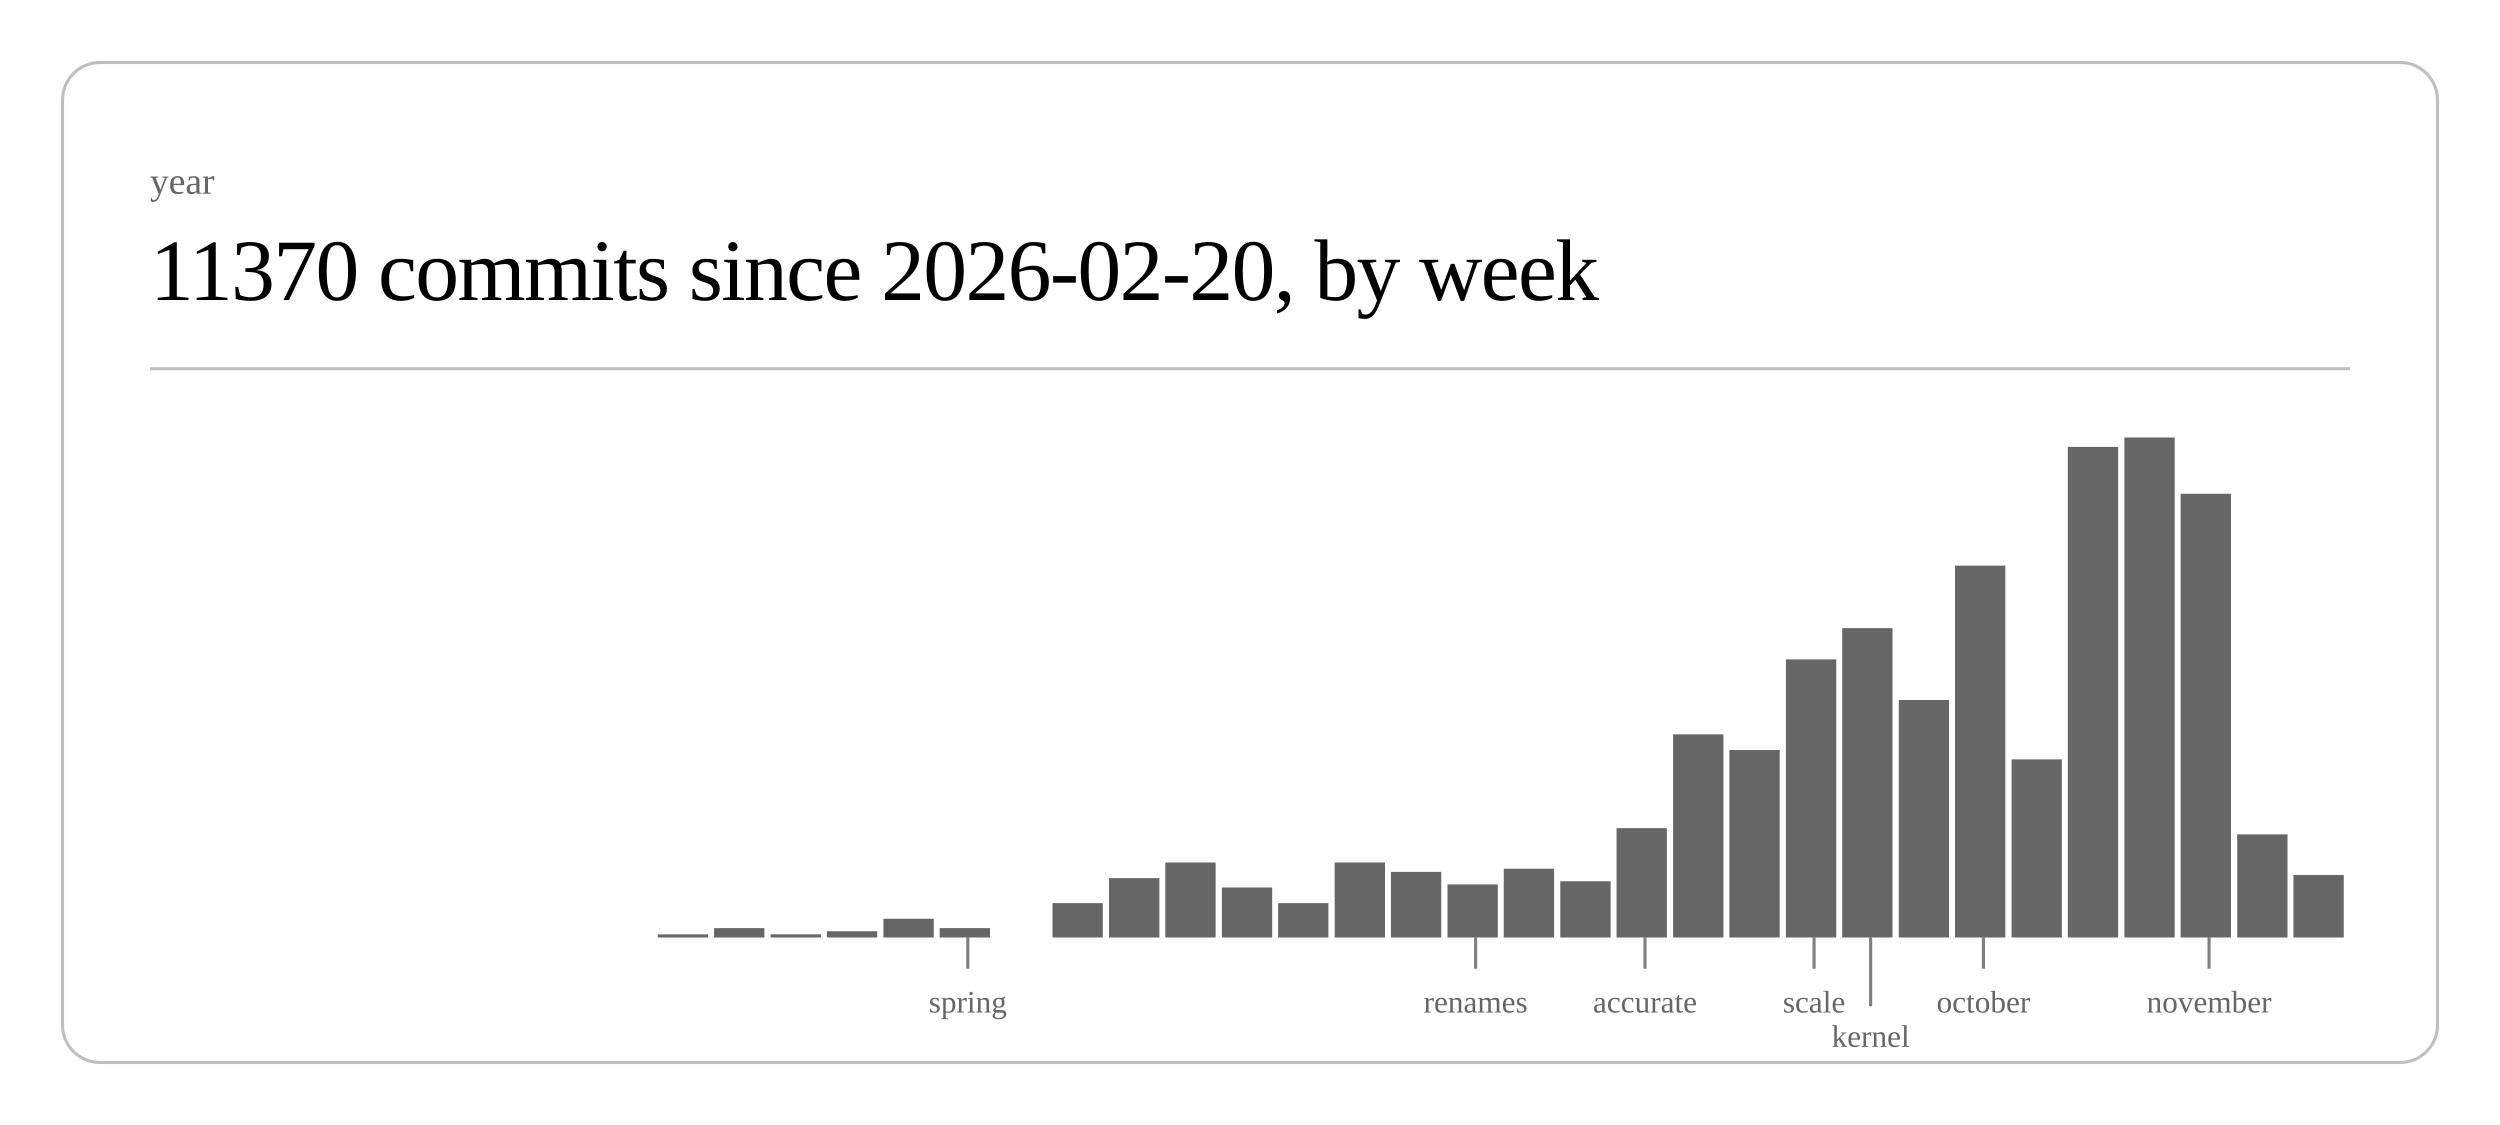
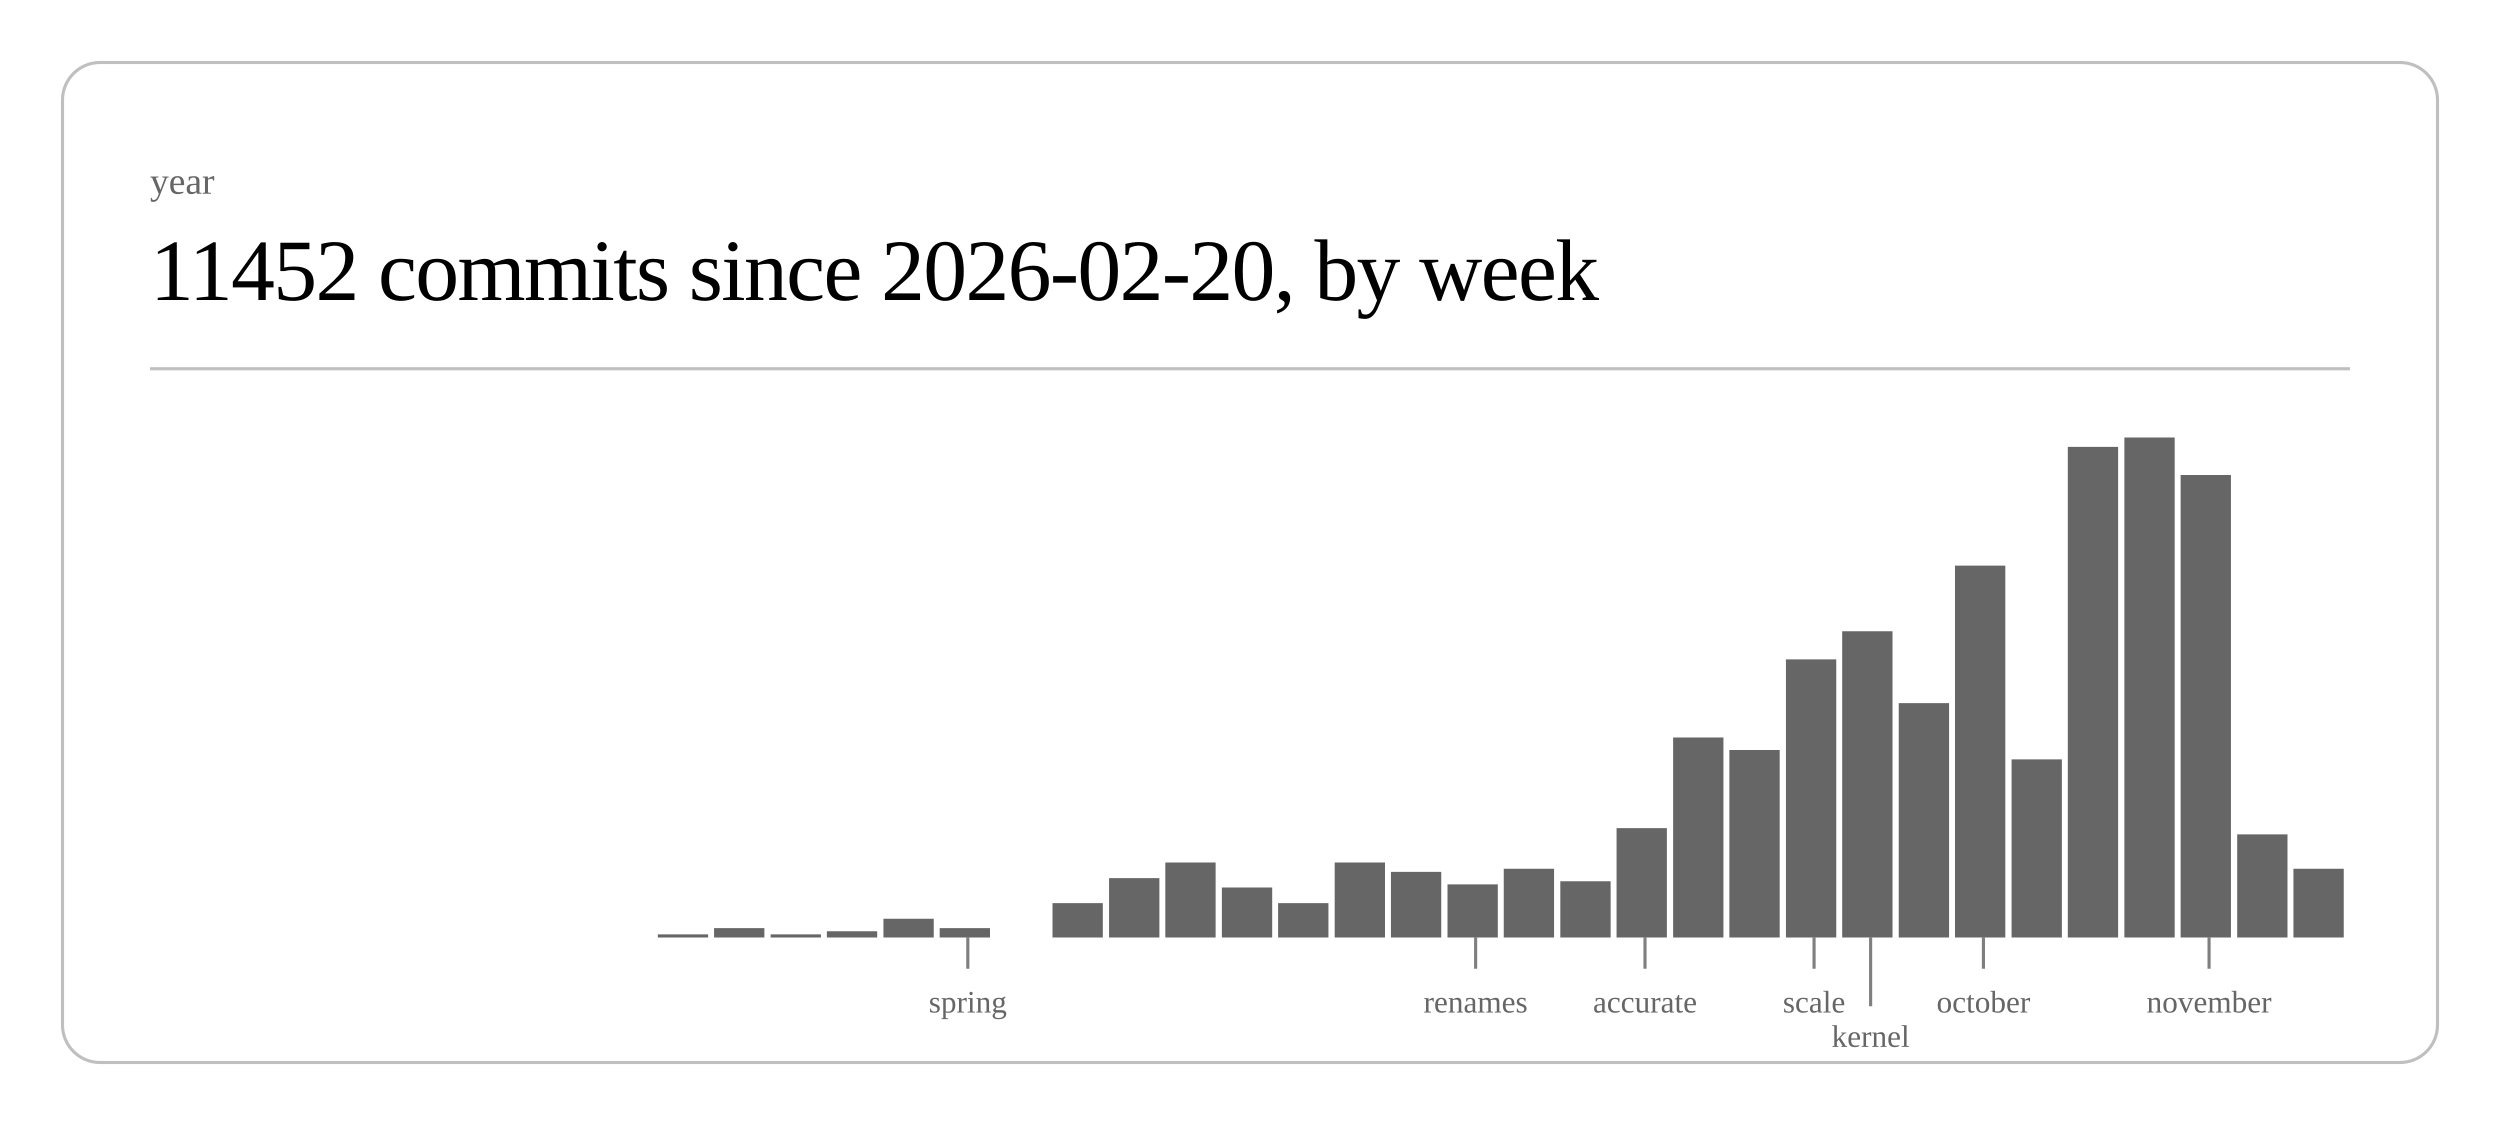
<svg xmlns="http://www.w3.org/2000/svg" class="post-header-svg" viewBox="0 0 800 360" width="800" height="360">
  <rect x="20" y="20" width="760" height="320" rx="12" ry="12" fill="none" stroke="currentColor" stroke-width="1" opacity="0.25" />
  <text fill="currentColor" x="48" y="62" font-size="12" opacity="0.6">year</text>
-   <text fill="currentColor" x="48" y="96" font-size="28" font-weight="300" letter-spacing="-0.5">11370 commits since 2026-02-20, by week</text>
+   <text fill="currentColor" x="48" y="96" font-size="28" font-weight="300" letter-spacing="-0.5">11452 commits since 2026-02-20, by week</text>
  <line stroke="currentColor" x1="48" y1="118" x2="752" y2="118" stroke-width="1" opacity="0.25" />
  <rect x="210.5" y="299" width="16.1" height="1" fill="currentColor" opacity="0.6" />
  <rect x="228.5" y="297" width="16.1" height="3" fill="currentColor" opacity="0.6" />
  <rect x="246.6" y="299" width="16.1" height="1" fill="currentColor" opacity="0.6" />
  <rect x="264.6" y="298" width="16.1" height="2" fill="currentColor" opacity="0.6" />
  <rect x="282.7" y="294" width="16.1" height="6" fill="currentColor" opacity="0.6" />
  <rect x="300.7" y="297" width="16.1" height="3" fill="currentColor" opacity="0.6" />
  <rect x="336.8" y="289" width="16.1" height="11" fill="currentColor" opacity="0.6" />
  <rect x="354.9" y="281" width="16.1" height="19" fill="currentColor" opacity="0.6" />
  <rect x="372.9" y="276" width="16.1" height="24" fill="currentColor" opacity="0.6" />
  <rect x="391.0" y="284" width="16.1" height="16" fill="currentColor" opacity="0.6" />
  <rect x="409.0" y="289" width="16.1" height="11" fill="currentColor" opacity="0.6" />
  <rect x="427.1" y="276" width="16.1" height="24" fill="currentColor" opacity="0.6" />
  <rect x="445.1" y="279" width="16.1" height="21" fill="currentColor" opacity="0.6" />
  <rect x="463.2" y="283" width="16.1" height="17" fill="currentColor" opacity="0.6" />
  <rect x="481.2" y="278" width="16.1" height="22" fill="currentColor" opacity="0.6" />
  <rect x="499.3" y="282" width="16.1" height="18" fill="currentColor" opacity="0.6" />
  <rect x="517.3" y="265" width="16.1" height="35" fill="currentColor" opacity="0.6" />
-   <rect x="535.4" y="235" width="16.1" height="65" fill="currentColor" opacity="0.6" />
+   <rect x="535.4" y="236" width="16.1" height="64" fill="currentColor" opacity="0.6" />
  <rect x="553.4" y="240" width="16.1" height="60" fill="currentColor" opacity="0.6" />
  <rect x="571.5" y="211" width="16.1" height="89" fill="currentColor" opacity="0.6" />
-   <rect x="589.5" y="201" width="16.1" height="99" fill="currentColor" opacity="0.6" />
-   <rect x="607.6" y="224" width="16.1" height="76" fill="currentColor" opacity="0.6" />
+   <rect x="589.5" y="202" width="16.1" height="98" fill="currentColor" opacity="0.6" />
+   <rect x="607.6" y="225" width="16.1" height="75" fill="currentColor" opacity="0.6" />
  <rect x="625.6" y="181" width="16.1" height="119" fill="currentColor" opacity="0.6" />
  <rect x="643.7" y="243" width="16.1" height="57" fill="currentColor" opacity="0.6" />
  <rect x="661.7" y="143" width="16.1" height="157" fill="currentColor" opacity="0.6" />
  <rect x="679.8" y="140" width="16.1" height="160" fill="currentColor" opacity="0.6" />
-   <rect x="697.8" y="158" width="16.1" height="142" fill="currentColor" opacity="0.6" />
+   <rect x="697.8" y="152" width="16.1" height="148" fill="currentColor" opacity="0.6" />
  <rect x="715.9" y="267" width="16.1" height="33" fill="currentColor" opacity="0.6" />
-   <rect x="733.9" y="280" width="16.1" height="20" fill="currentColor" opacity="0.6" />
+   <rect x="733.9" y="278" width="16.1" height="22" fill="currentColor" opacity="0.6" />
  <line stroke="currentColor" x1="309.7" y1="300" x2="309.7" y2="310" stroke-width="1" opacity="0.5" />
  <text fill="currentColor" x="309.7" y="324" font-size="10" opacity="0.6" text-anchor="middle">spring</text>
  <line stroke="currentColor" x1="472.2" y1="300" x2="472.2" y2="310" stroke-width="1" opacity="0.5" />
  <text fill="currentColor" x="472.2" y="324" font-size="10" opacity="0.6" text-anchor="middle">renames</text>
  <line stroke="currentColor" x1="526.4" y1="300" x2="526.4" y2="310" stroke-width="1" opacity="0.5" />
  <text fill="currentColor" x="526.4" y="324" font-size="10" opacity="0.6" text-anchor="middle">accurate</text>
  <line stroke="currentColor" x1="580.5" y1="300" x2="580.5" y2="310" stroke-width="1" opacity="0.5" />
  <text fill="currentColor" x="580.5" y="324" font-size="10" opacity="0.6" text-anchor="middle">scale</text>
  <line stroke="currentColor" x1="598.6" y1="300" x2="598.6" y2="322" stroke-width="1" opacity="0.5" />
  <text fill="currentColor" x="598.6" y="335" font-size="10" opacity="0.6" text-anchor="middle">kernel</text>
  <line stroke="currentColor" x1="634.7" y1="300" x2="634.7" y2="310" stroke-width="1" opacity="0.5" />
  <text fill="currentColor" x="634.7" y="324" font-size="10" opacity="0.6" text-anchor="middle">october</text>
  <line stroke="currentColor" x1="706.9" y1="300" x2="706.9" y2="310" stroke-width="1" opacity="0.5" />
  <text fill="currentColor" x="706.9" y="324" font-size="10" opacity="0.6" text-anchor="middle">november</text>
</svg>
